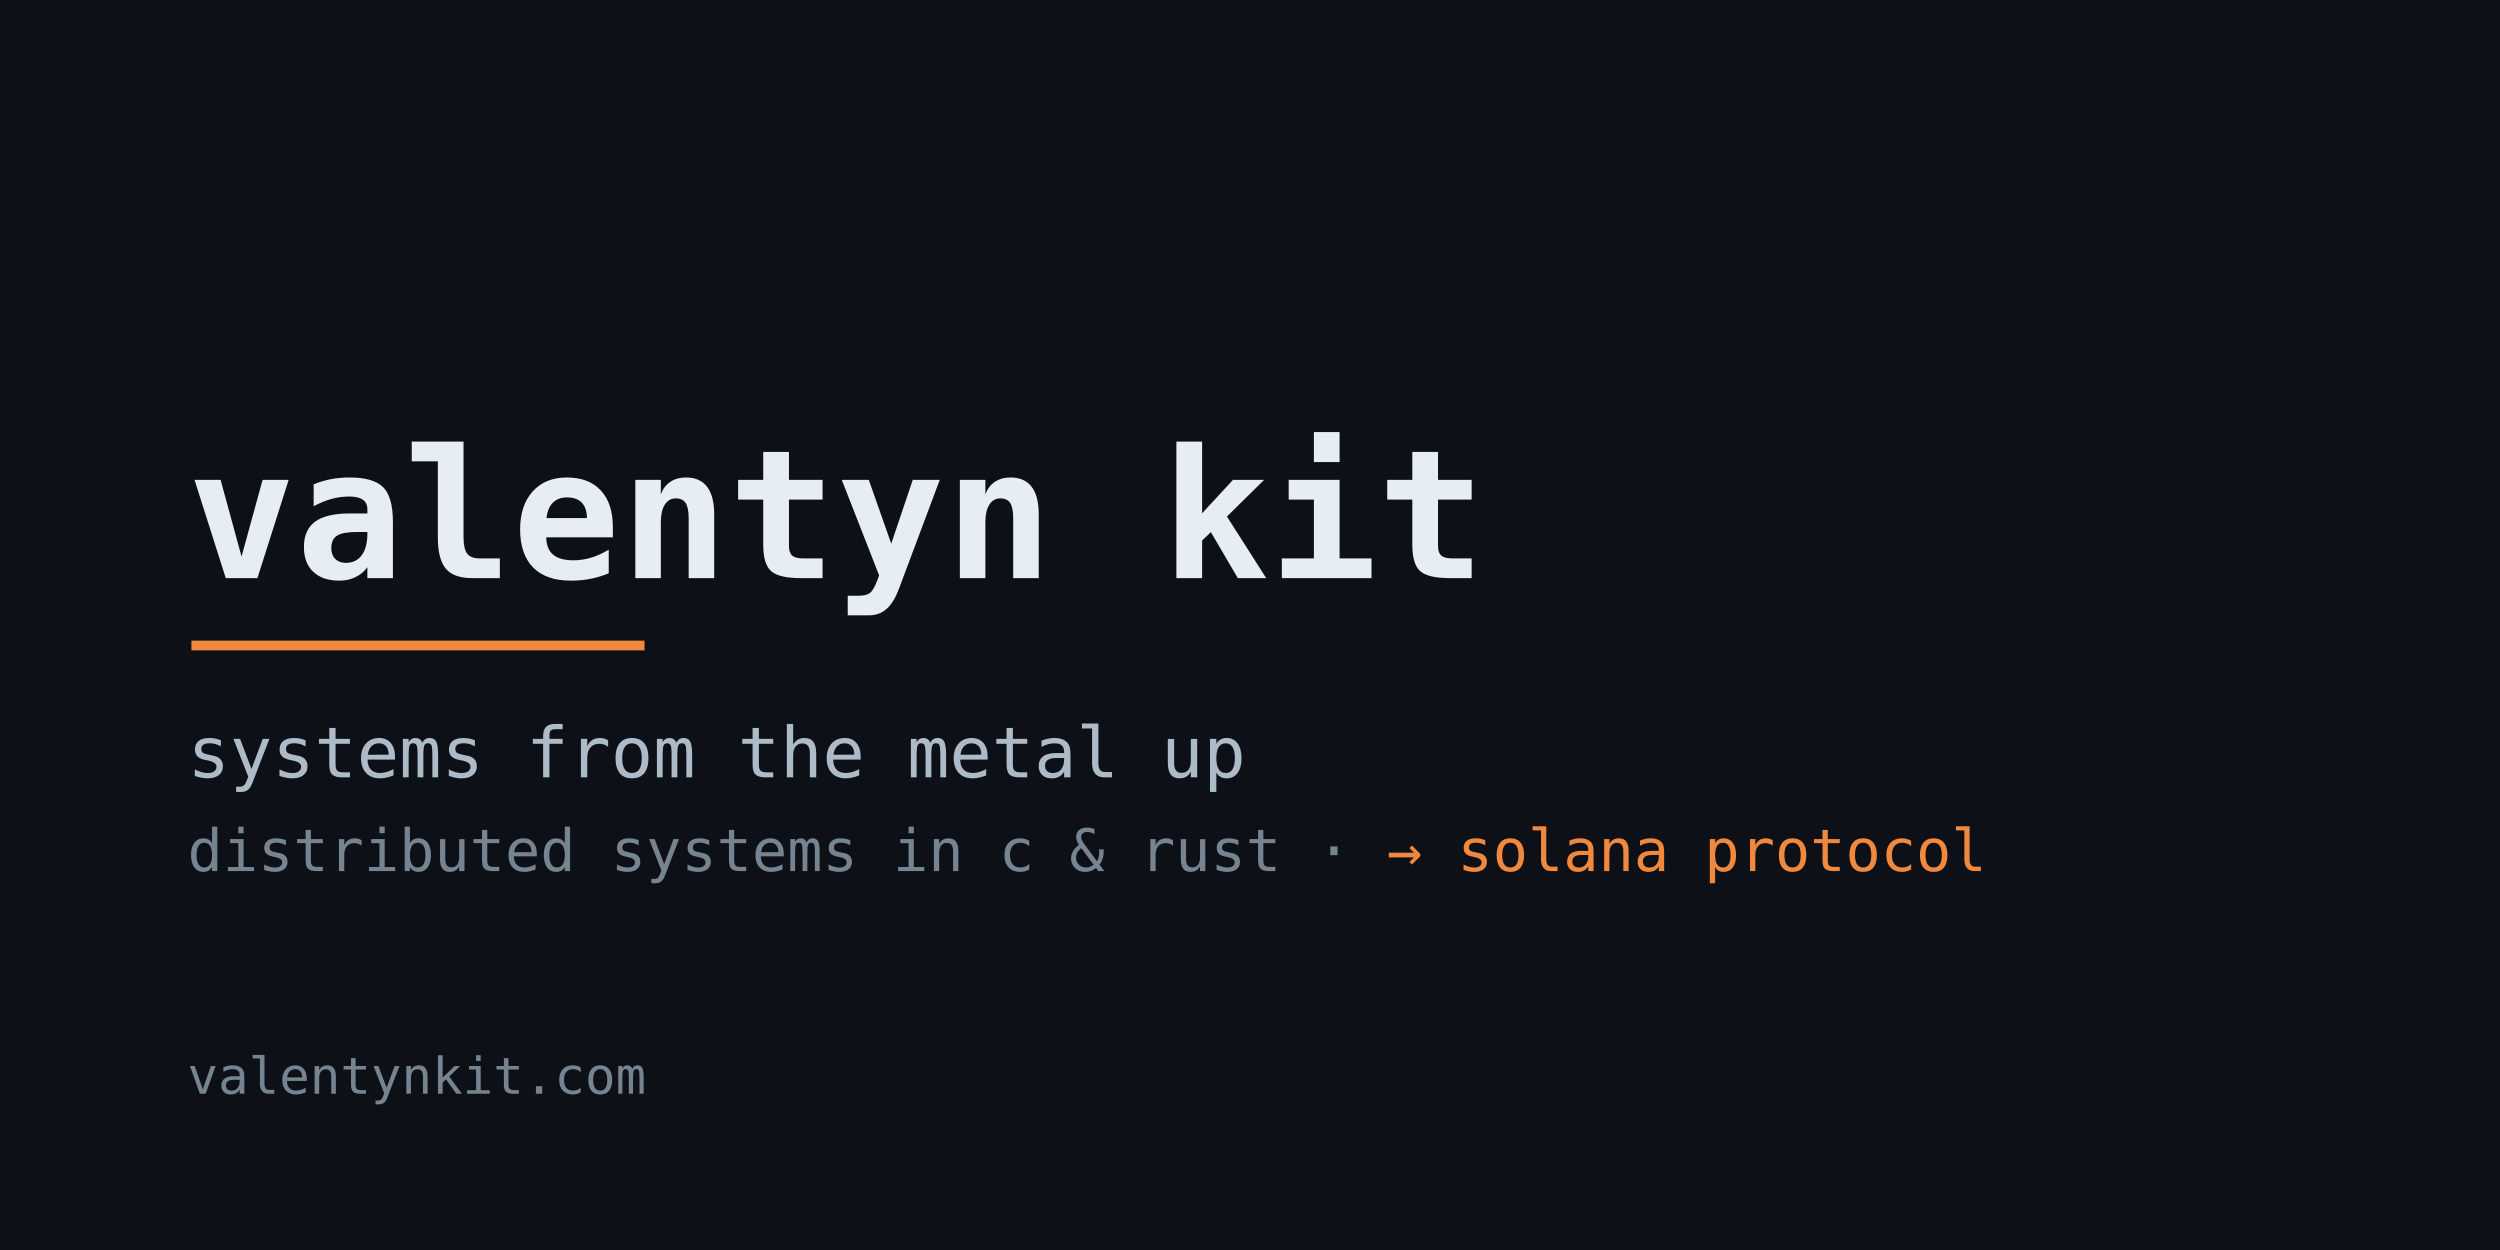
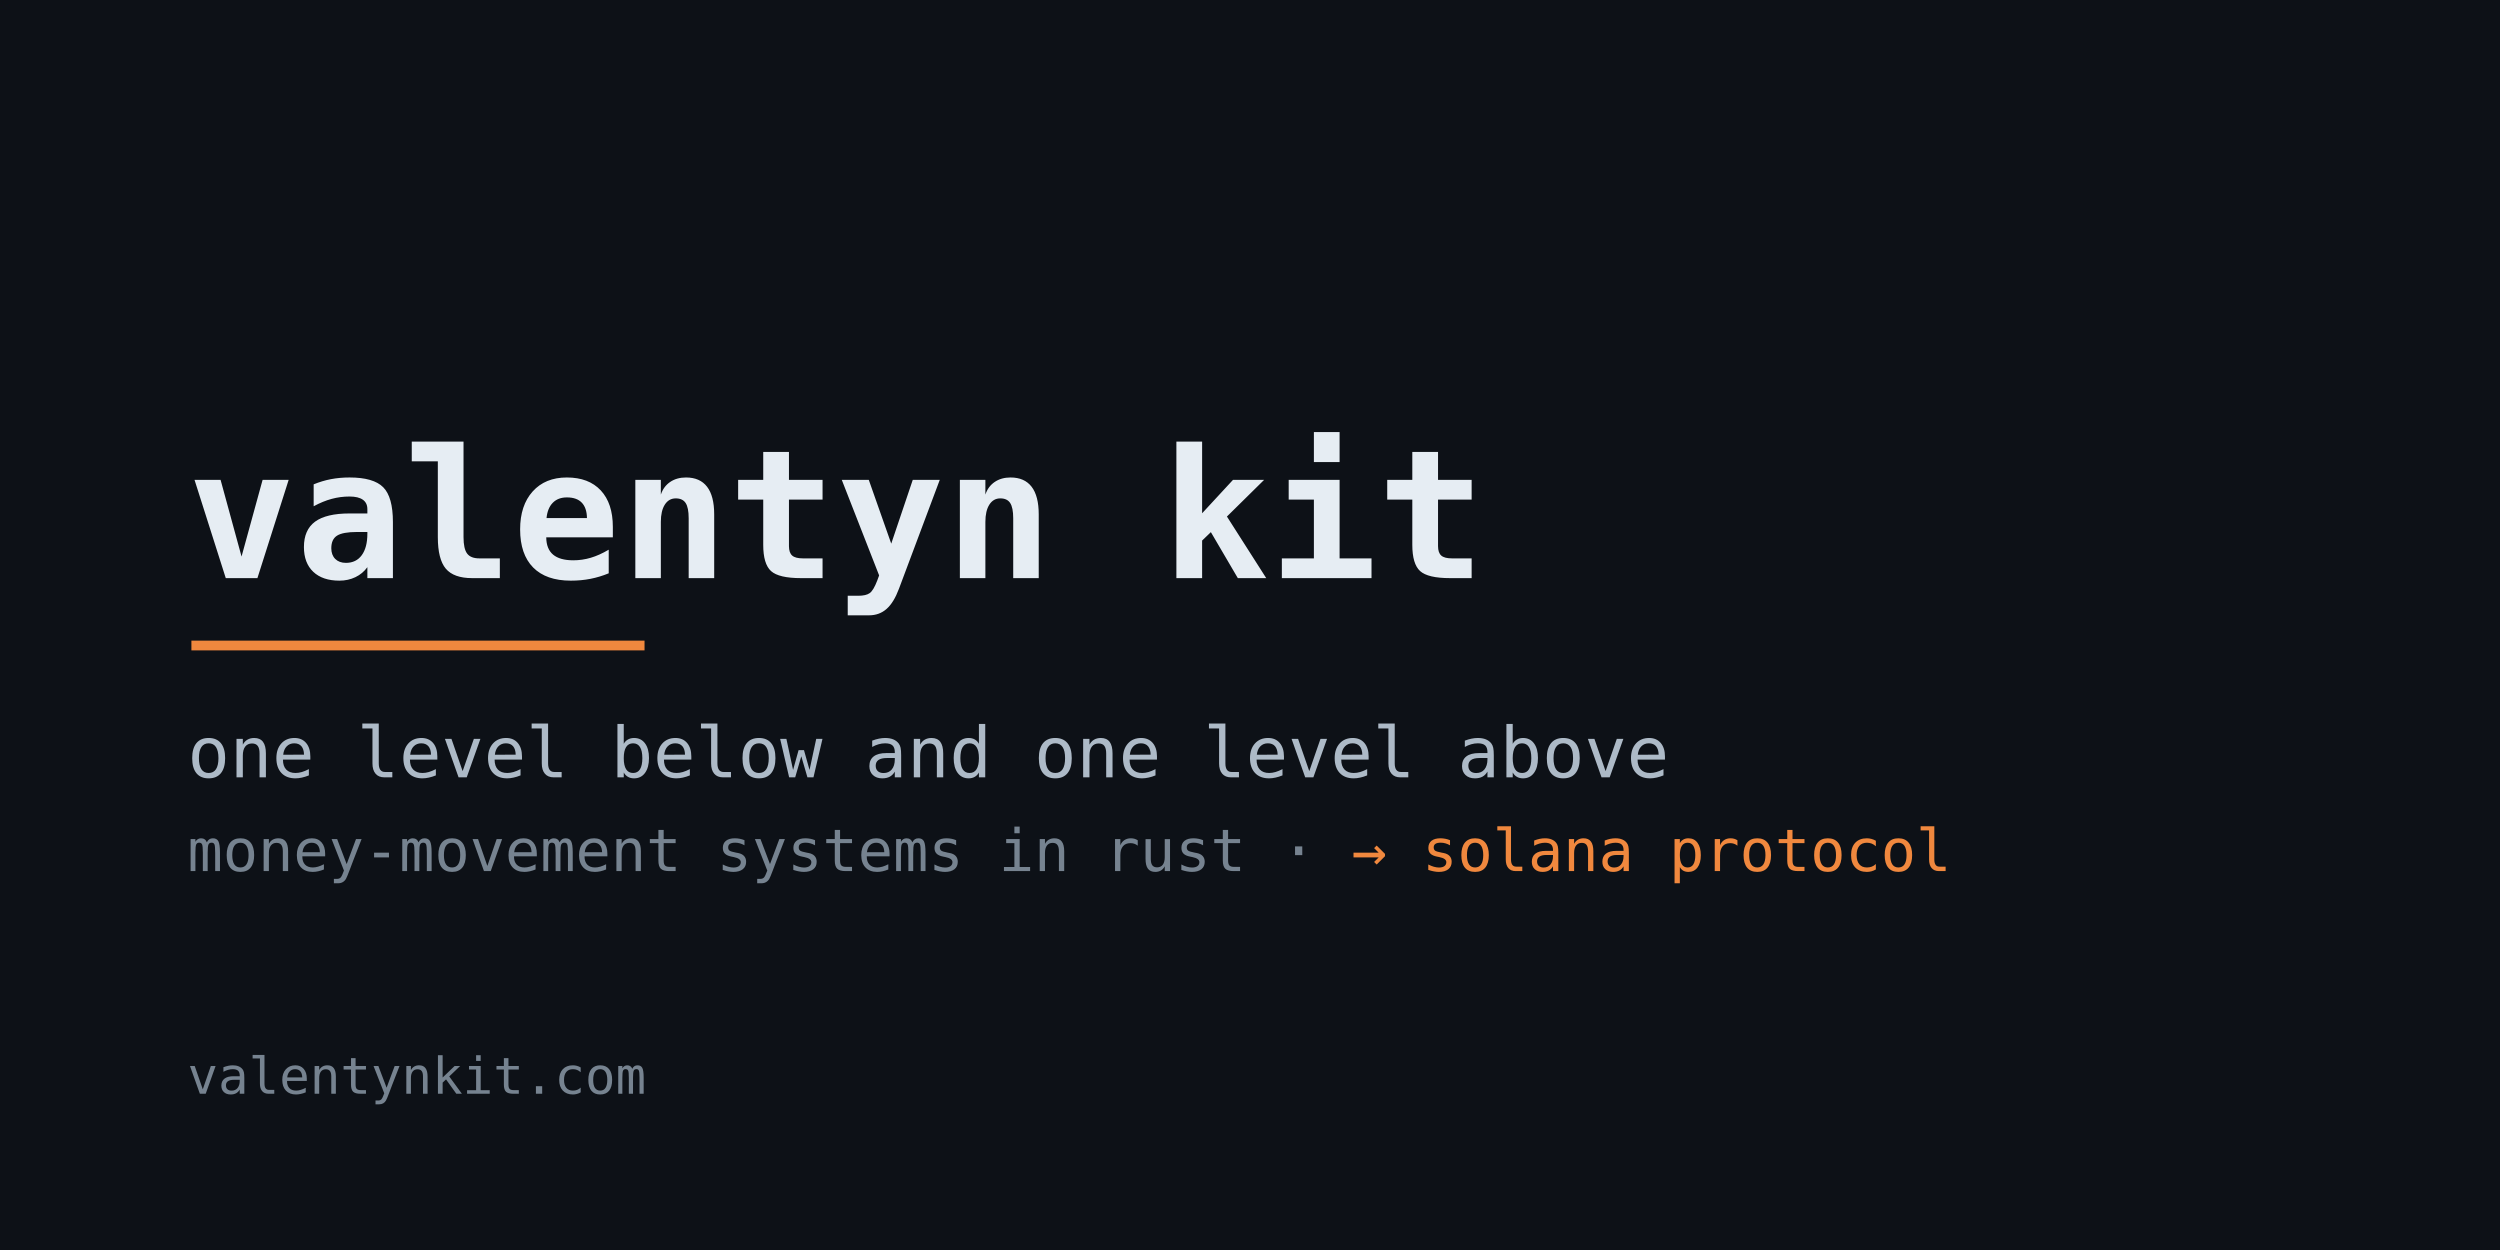
<svg xmlns="http://www.w3.org/2000/svg" viewBox="0 0 1280 640" width="1280" height="640" font-family="ui-monospace, SFMono-Regular, 'SF Mono', Menlo, Consolas, monospace">
  <rect width="1280" height="640" fill="#0d1117" />
  <text x="96" y="296" font-size="92" font-weight="700" fill="#e6edf3">valentyn kit</text>
  <rect x="98" y="328" width="232" height="5" fill="#f0883e" />
-   <text x="96" y="398" font-size="36" fill="#adbac7">systems from the metal up</text>
-   <text x="96" y="446" font-size="30" fill="#768390">distributed systems in c &amp; rust · <tspan fill="#f0883e">→ solana protocol</tspan>
+   <text x="96" y="398" font-size="36" fill="#adbac7">one level below and one level above</text>
+   <text x="96" y="446" font-size="30" fill="#768390">money-movement systems in rust · <tspan fill="#f0883e">→ solana protocol</tspan>
  </text>
  <text x="96" y="560" font-size="26" fill="#768390">valentynkit.com</text>
</svg>
